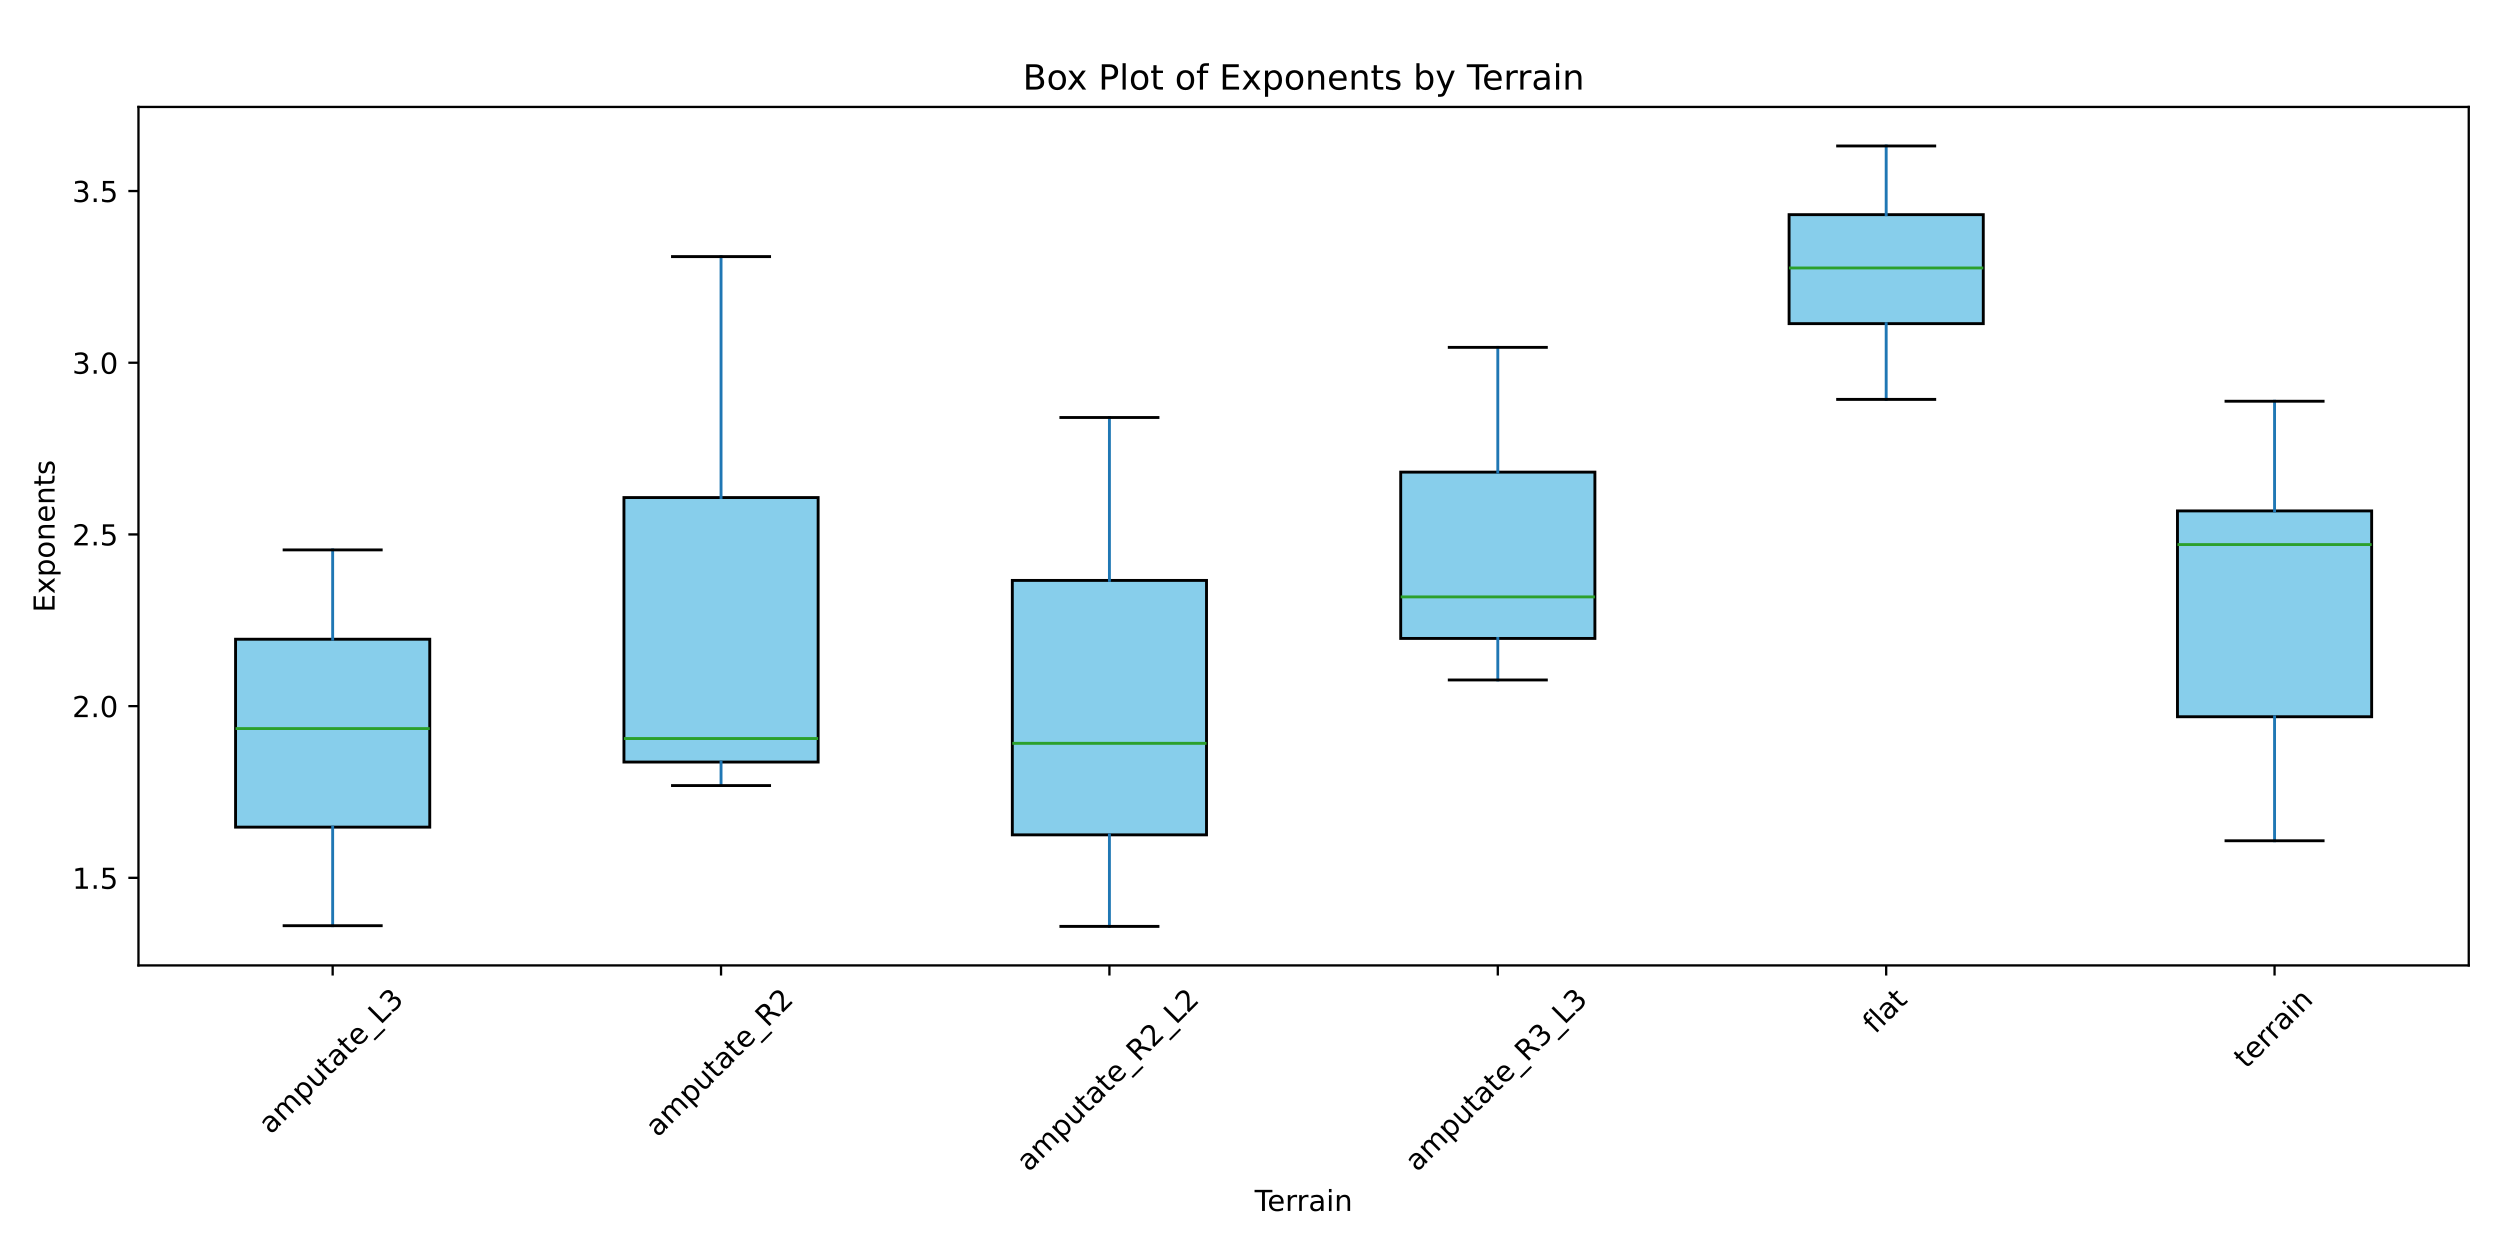
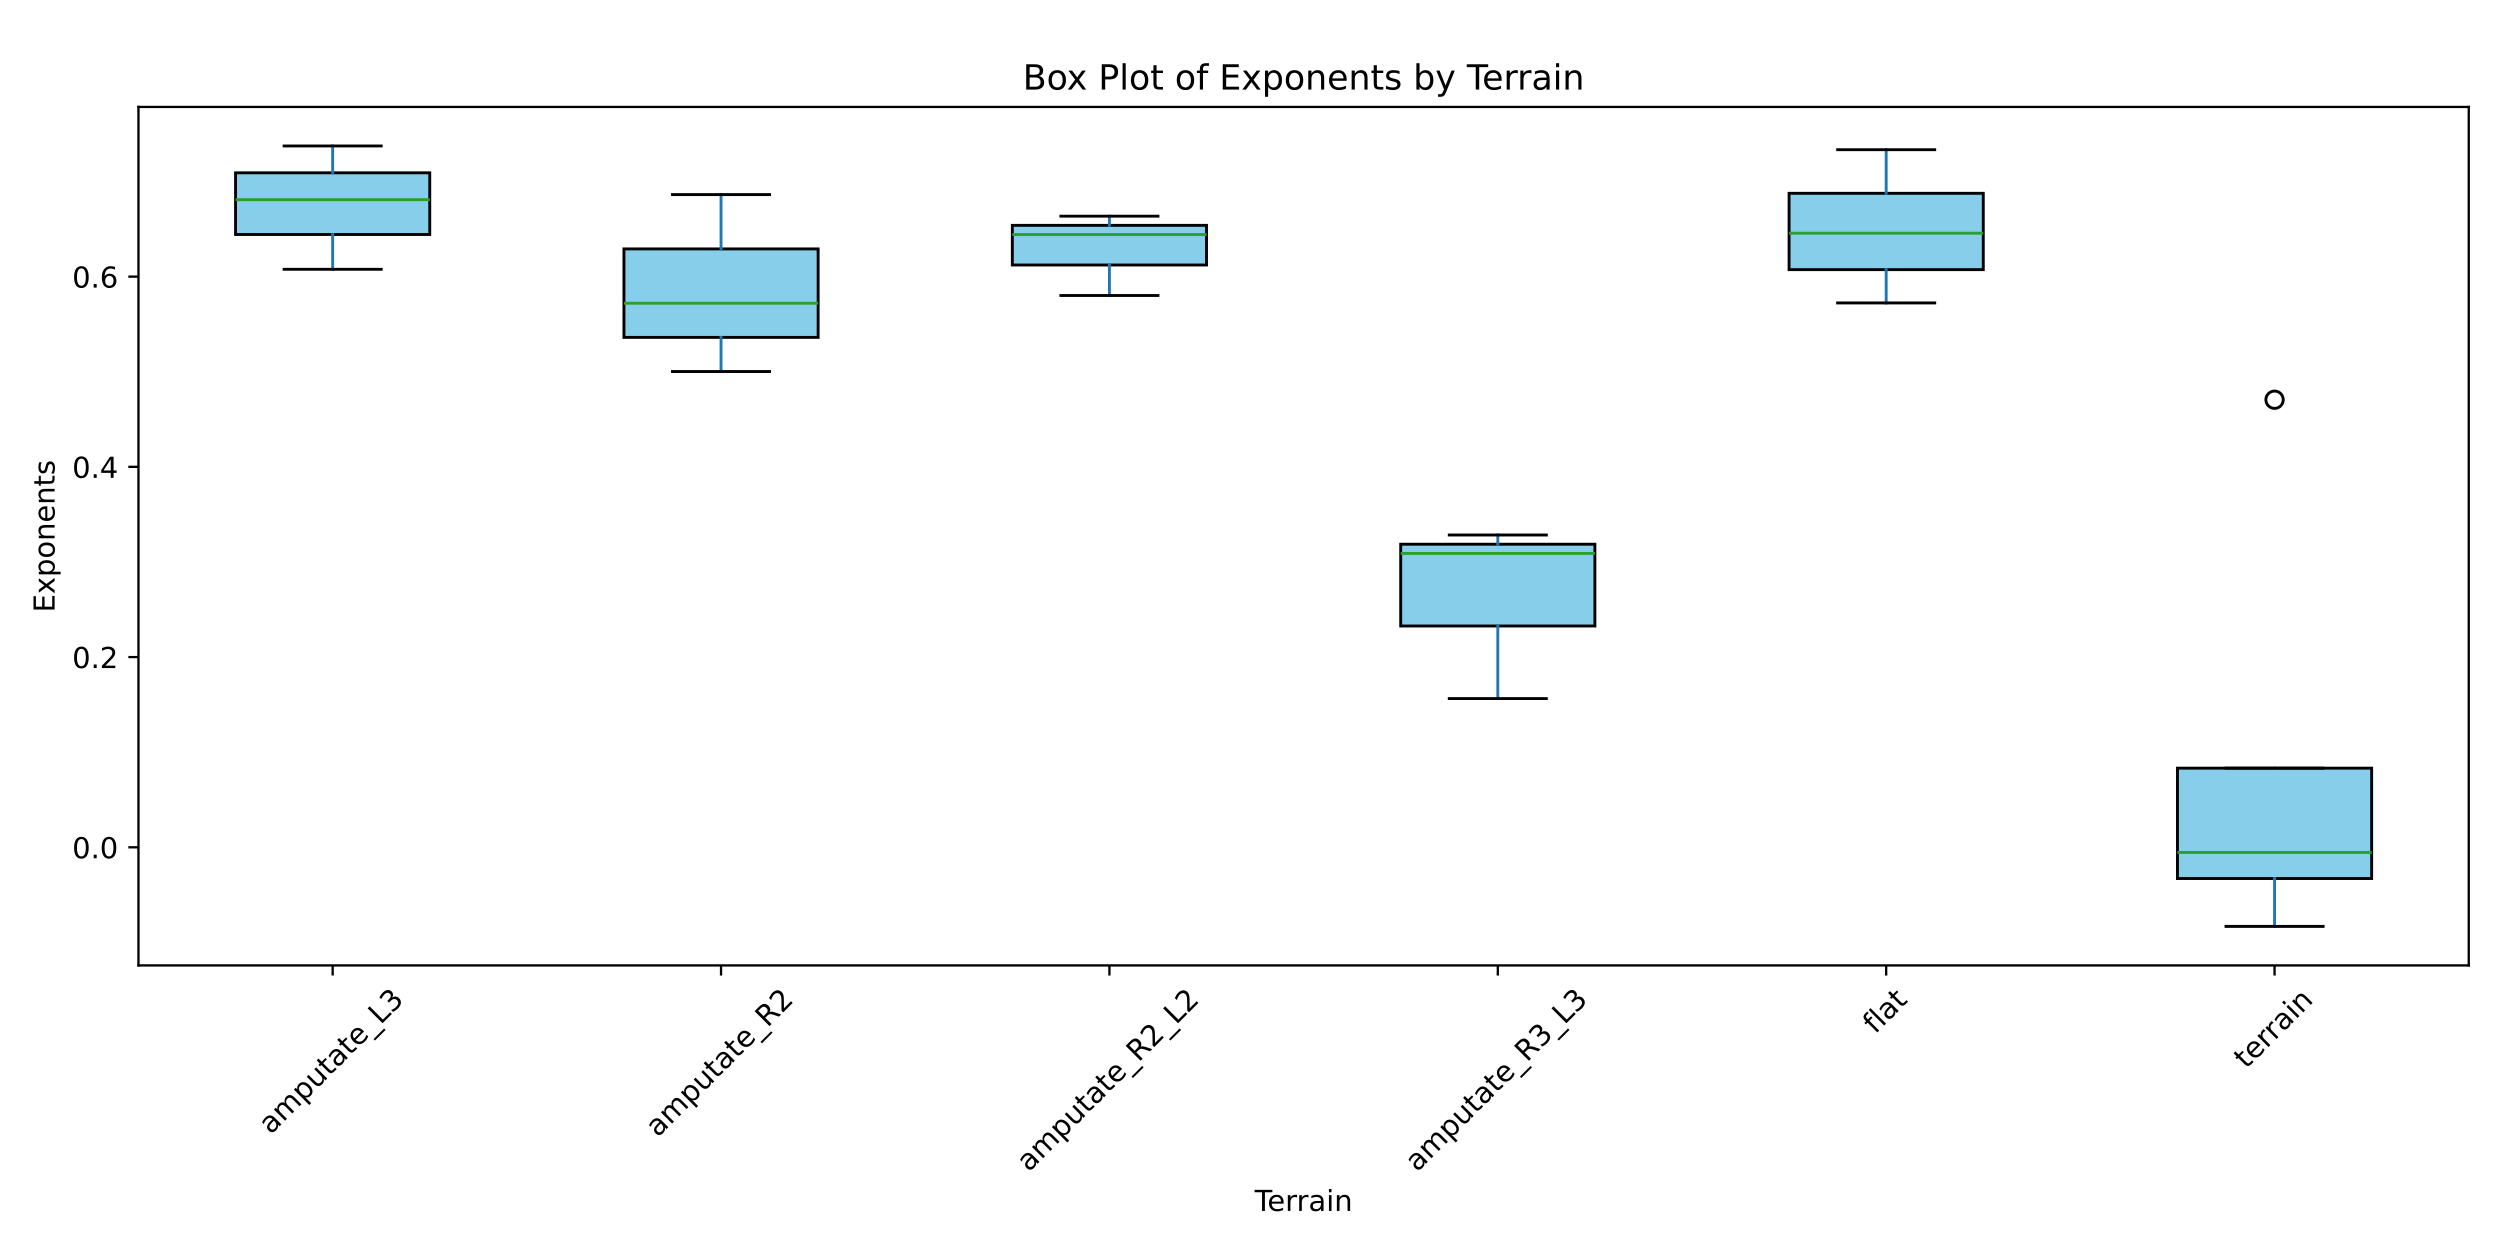
<svg xmlns="http://www.w3.org/2000/svg" xmlns:xlink="http://www.w3.org/1999/xlink" width="864pt" height="432pt" viewBox="0 0 864 432" version="1.1">
  <defs>
    <style type="text/css">*{stroke-linejoin: round; stroke-linecap: butt}</style>
  </defs>
  <g id="figure_1">
    <g id="patch_1">
      <path d="M 0 432  L 864 432  L 864 0  L 0 0  z " style="fill: #ffffff" />
    </g>
    <g id="axes_1">
      <g id="patch_2">
        <path d="M 47.855 333.648  L 853.2 333.648  L 853.2 36.96  L 47.855 36.96  z " style="fill: #ffffff" />
      </g>
      <g id="matplotlib.axis_1">
        <g id="xtick_1">
          <g id="line2d_1">
            <defs>
-               <path id="m41f2b28c00" d="M 0 0  L 0 3.5  " style="stroke: #000000; stroke-width: 0.8" />
+               <path id="mb6988d4bbf" d="M 0 0  L 0 3.5  " style="stroke: #000000; stroke-width: 0.8" />
            </defs>
            <g>
-               <use xlink:href="#m41f2b28c00" x="114.967" y="333.648" style="stroke: #000000; stroke-width: 0.8" />
+               <use xlink:href="#mb6988d4bbf" x="114.967" y="333.648" style="stroke: #000000; stroke-width: 0.8" />
            </g>
          </g>
          <g id="text_1">
            <g transform="translate(93.56053 392.2904) rotate(-45) scale(0.1 -0.1)">
              <defs>
                <path id="DejaVuSans-61" d="M 2194 1759  Q 1497 1759 1228 1600  Q 959 1441 959 1056  Q 959 750 1161 570  Q 1363 391 1709 391  Q 2188 391 2477 730  Q 2766 1069 2766 1631  L 2766 1759  L 2194 1759  z M 3341 1997  L 3341 0  L 2766 0  L 2766 531  Q 2569 213 2275 61  Q 1981 -91 1556 -91  Q 1019 -91 701 211  Q 384 513 384 1019  Q 384 1609 779 1909  Q 1175 2209 1959 2209  L 2766 2209  L 2766 2266  Q 2766 2663 2505 2880  Q 2244 3097 1772 3097  Q 1472 3097 1187 3025  Q 903 2953 641 2809  L 641 3341  Q 956 3463 1253 3523  Q 1550 3584 1831 3584  Q 2591 3584 2966 3190  Q 3341 2797 3341 1997  z " transform="scale(0.015625)" />
                <path id="DejaVuSans-6d" d="M 3328 2828  Q 3544 3216 3844 3400  Q 4144 3584 4550 3584  Q 5097 3584 5394 3201  Q 5691 2819 5691 2113  L 5691 0  L 5113 0  L 5113 2094  Q 5113 2597 4934 2840  Q 4756 3084 4391 3084  Q 3944 3084 3684 2787  Q 3425 2491 3425 1978  L 3425 0  L 2847 0  L 2847 2094  Q 2847 2600 2669 2842  Q 2491 3084 2119 3084  Q 1678 3084 1418 2786  Q 1159 2488 1159 1978  L 1159 0  L 581 0  L 581 3500  L 1159 3500  L 1159 2956  Q 1356 3278 1631 3431  Q 1906 3584 2284 3584  Q 2666 3584 2933 3390  Q 3200 3197 3328 2828  z " transform="scale(0.015625)" />
                <path id="DejaVuSans-70" d="M 1159 525  L 1159 -1331  L 581 -1331  L 581 3500  L 1159 3500  L 1159 2969  Q 1341 3281 1617 3432  Q 1894 3584 2278 3584  Q 2916 3584 3314 3078  Q 3713 2572 3713 1747  Q 3713 922 3314 415  Q 2916 -91 2278 -91  Q 1894 -91 1617 61  Q 1341 213 1159 525  z M 3116 1747  Q 3116 2381 2855 2742  Q 2594 3103 2138 3103  Q 1681 3103 1420 2742  Q 1159 2381 1159 1747  Q 1159 1113 1420 752  Q 1681 391 2138 391  Q 2594 391 2855 752  Q 3116 1113 3116 1747  z " transform="scale(0.015625)" />
                <path id="DejaVuSans-75" d="M 544 1381  L 544 3500  L 1119 3500  L 1119 1403  Q 1119 906 1312 657  Q 1506 409 1894 409  Q 2359 409 2629 706  Q 2900 1003 2900 1516  L 2900 3500  L 3475 3500  L 3475 0  L 2900 0  L 2900 538  Q 2691 219 2414 64  Q 2138 -91 1772 -91  Q 1169 -91 856 284  Q 544 659 544 1381  z M 1991 3584  L 1991 3584  z " transform="scale(0.015625)" />
                <path id="DejaVuSans-74" d="M 1172 4494  L 1172 3500  L 2356 3500  L 2356 3053  L 1172 3053  L 1172 1153  Q 1172 725 1289 603  Q 1406 481 1766 481  L 2356 481  L 2356 0  L 1766 0  Q 1100 0 847 248  Q 594 497 594 1153  L 594 3053  L 172 3053  L 172 3500  L 594 3500  L 594 4494  L 1172 4494  z " transform="scale(0.015625)" />
                <path id="DejaVuSans-65" d="M 3597 1894  L 3597 1613  L 953 1613  Q 991 1019 1311 708  Q 1631 397 2203 397  Q 2534 397 2845 478  Q 3156 559 3463 722  L 3463 178  Q 3153 47 2828 -22  Q 2503 -91 2169 -91  Q 1331 -91 842 396  Q 353 884 353 1716  Q 353 2575 817 3079  Q 1281 3584 2069 3584  Q 2775 3584 3186 3129  Q 3597 2675 3597 1894  z M 3022 2063  Q 3016 2534 2758 2815  Q 2500 3097 2075 3097  Q 1594 3097 1305 2825  Q 1016 2553 972 2059  L 3022 2063  z " transform="scale(0.015625)" />
                <path id="DejaVuSans-5f" d="M 3263 -1063  L 3263 -1509  L -63 -1509  L -63 -1063  L 3263 -1063  z " transform="scale(0.015625)" />
                <path id="DejaVuSans-4c" d="M 628 4666  L 1259 4666  L 1259 531  L 3531 531  L 3531 0  L 628 0  L 628 4666  z " transform="scale(0.015625)" />
                <path id="DejaVuSans-33" d="M 2597 2516  Q 3050 2419 3304 2112  Q 3559 1806 3559 1356  Q 3559 666 3084 287  Q 2609 -91 1734 -91  Q 1441 -91 1130 -33  Q 819 25 488 141  L 488 750  Q 750 597 1062 519  Q 1375 441 1716 441  Q 2309 441 2620 675  Q 2931 909 2931 1356  Q 2931 1769 2642 2001  Q 2353 2234 1838 2234  L 1294 2234  L 1294 2753  L 1863 2753  Q 2328 2753 2575 2939  Q 2822 3125 2822 3475  Q 2822 3834 2567 4026  Q 2313 4219 1838 4219  Q 1578 4219 1281 4162  Q 984 4106 628 3988  L 628 4550  Q 988 4650 1302 4700  Q 1616 4750 1894 4750  Q 2613 4750 3031 4423  Q 3450 4097 3450 3541  Q 3450 3153 3228 2886  Q 3006 2619 2597 2516  z " transform="scale(0.015625)" />
              </defs>
              <use xlink:href="#DejaVuSans-61" />
              <use xlink:href="#DejaVuSans-6d" x="61.279" />
              <use xlink:href="#DejaVuSans-70" x="158.691" />
              <use xlink:href="#DejaVuSans-75" x="222.168" />
              <use xlink:href="#DejaVuSans-74" x="285.547" />
              <use xlink:href="#DejaVuSans-61" x="324.756" />
              <use xlink:href="#DejaVuSans-74" x="386.035" />
              <use xlink:href="#DejaVuSans-65" x="425.244" />
              <use xlink:href="#DejaVuSans-5f" x="486.768" />
              <use xlink:href="#DejaVuSans-4c" x="536.768" />
              <use xlink:href="#DejaVuSans-33" x="592.48" />
            </g>
          </g>
        </g>
        <g id="xtick_2">
          <g id="line2d_2">
            <g>
-               <use xlink:href="#m41f2b28c00" x="249.191" y="333.648" style="stroke: #000000; stroke-width: 0.8" />
+               <use xlink:href="#mb6988d4bbf" x="249.191" y="333.648" style="stroke: #000000; stroke-width: 0.8" />
            </g>
          </g>
          <g id="text_2">
            <g transform="translate(227.298 393.2638) rotate(-45) scale(0.1 -0.1)">
              <defs>
                <path id="DejaVuSans-52" d="M 2841 2188  Q 3044 2119 3236 1894  Q 3428 1669 3622 1275  L 4263 0  L 3584 0  L 2988 1197  Q 2756 1666 2539 1819  Q 2322 1972 1947 1972  L 1259 1972  L 1259 0  L 628 0  L 628 4666  L 2053 4666  Q 2853 4666 3247 4331  Q 3641 3997 3641 3322  Q 3641 2881 3436 2590  Q 3231 2300 2841 2188  z M 1259 4147  L 1259 2491  L 2053 2491  Q 2509 2491 2742 2702  Q 2975 2913 2975 3322  Q 2975 3731 2742 3939  Q 2509 4147 2053 4147  L 1259 4147  z " transform="scale(0.015625)" />
                <path id="DejaVuSans-32" d="M 1228 531  L 3431 531  L 3431 0  L 469 0  L 469 531  Q 828 903 1448 1529  Q 2069 2156 2228 2338  Q 2531 2678 2651 2914  Q 2772 3150 2772 3378  Q 2772 3750 2511 3984  Q 2250 4219 1831 4219  Q 1534 4219 1204 4116  Q 875 4013 500 3803  L 500 4441  Q 881 4594 1212 4672  Q 1544 4750 1819 4750  Q 2544 4750 2975 4387  Q 3406 4025 3406 3419  Q 3406 3131 3298 2873  Q 3191 2616 2906 2266  Q 2828 2175 2409 1742  Q 1991 1309 1228 531  z " transform="scale(0.015625)" />
              </defs>
              <use xlink:href="#DejaVuSans-61" />
              <use xlink:href="#DejaVuSans-6d" x="61.279" />
              <use xlink:href="#DejaVuSans-70" x="158.691" />
              <use xlink:href="#DejaVuSans-75" x="222.168" />
              <use xlink:href="#DejaVuSans-74" x="285.547" />
              <use xlink:href="#DejaVuSans-61" x="324.756" />
              <use xlink:href="#DejaVuSans-74" x="386.035" />
              <use xlink:href="#DejaVuSans-65" x="425.244" />
              <use xlink:href="#DejaVuSans-5f" x="486.768" />
              <use xlink:href="#DejaVuSans-52" x="536.768" />
              <use xlink:href="#DejaVuSans-32" x="606.25" />
            </g>
          </g>
        </g>
        <g id="xtick_3">
          <g id="line2d_3">
            <g>
-               <use xlink:href="#m41f2b28c00" x="383.415" y="333.648" style="stroke: #000000; stroke-width: 0.8" />
+               <use xlink:href="#mb6988d4bbf" x="383.415" y="333.648" style="stroke: #000000; stroke-width: 0.8" />
            </g>
          </g>
          <g id="text_3">
            <g transform="translate(355.535 405.2382) rotate(-45) scale(0.1 -0.1)">
              <use xlink:href="#DejaVuSans-61" />
              <use xlink:href="#DejaVuSans-6d" x="61.279" />
              <use xlink:href="#DejaVuSans-70" x="158.691" />
              <use xlink:href="#DejaVuSans-75" x="222.168" />
              <use xlink:href="#DejaVuSans-74" x="285.547" />
              <use xlink:href="#DejaVuSans-61" x="324.756" />
              <use xlink:href="#DejaVuSans-74" x="386.035" />
              <use xlink:href="#DejaVuSans-65" x="425.244" />
              <use xlink:href="#DejaVuSans-5f" x="486.768" />
              <use xlink:href="#DejaVuSans-52" x="536.768" />
              <use xlink:href="#DejaVuSans-32" x="606.25" />
              <use xlink:href="#DejaVuSans-5f" x="669.873" />
              <use xlink:href="#DejaVuSans-4c" x="719.873" />
              <use xlink:href="#DejaVuSans-32" x="775.586" />
            </g>
          </g>
        </g>
        <g id="xtick_4">
          <g id="line2d_4">
            <g>
-               <use xlink:href="#m41f2b28c00" x="517.64" y="333.648" style="stroke: #000000; stroke-width: 0.8" />
+               <use xlink:href="#mb6988d4bbf" x="517.64" y="333.648" style="stroke: #000000; stroke-width: 0.8" />
            </g>
          </g>
          <g id="text_4">
            <g transform="translate(489.7591 405.2382) rotate(-45) scale(0.1 -0.1)">
              <use xlink:href="#DejaVuSans-61" />
              <use xlink:href="#DejaVuSans-6d" x="61.279" />
              <use xlink:href="#DejaVuSans-70" x="158.691" />
              <use xlink:href="#DejaVuSans-75" x="222.168" />
              <use xlink:href="#DejaVuSans-74" x="285.547" />
              <use xlink:href="#DejaVuSans-61" x="324.756" />
              <use xlink:href="#DejaVuSans-74" x="386.035" />
              <use xlink:href="#DejaVuSans-65" x="425.244" />
              <use xlink:href="#DejaVuSans-5f" x="486.768" />
              <use xlink:href="#DejaVuSans-52" x="536.768" />
              <use xlink:href="#DejaVuSans-33" x="606.25" />
              <use xlink:href="#DejaVuSans-5f" x="669.873" />
              <use xlink:href="#DejaVuSans-4c" x="719.873" />
              <use xlink:href="#DejaVuSans-33" x="775.586" />
            </g>
          </g>
        </g>
        <g id="xtick_5">
          <g id="line2d_5">
            <g>
-               <use xlink:href="#m41f2b28c00" x="651.864" y="333.648" style="stroke: #000000; stroke-width: 0.8" />
+               <use xlink:href="#mb6988d4bbf" x="651.864" y="333.648" style="stroke: #000000; stroke-width: 0.8" />
            </g>
          </g>
          <g id="text_5">
            <g transform="translate(648.0354 357.5803) rotate(-45) scale(0.1 -0.1)">
              <defs>
                <path id="DejaVuSans-66" d="M 2375 4863  L 2375 4384  L 1825 4384  Q 1516 4384 1395 4259  Q 1275 4134 1275 3809  L 1275 3500  L 2222 3500  L 2222 3053  L 1275 3053  L 1275 0  L 697 0  L 697 3053  L 147 3053  L 147 3500  L 697 3500  L 697 3744  Q 697 4328 969 4595  Q 1241 4863 1831 4863  L 2375 4863  z " transform="scale(0.015625)" />
                <path id="DejaVuSans-6c" d="M 603 4863  L 1178 4863  L 1178 0  L 603 0  L 603 4863  z " transform="scale(0.015625)" />
              </defs>
              <use xlink:href="#DejaVuSans-66" />
              <use xlink:href="#DejaVuSans-6c" x="35.205" />
              <use xlink:href="#DejaVuSans-61" x="62.988" />
              <use xlink:href="#DejaVuSans-74" x="124.268" />
            </g>
          </g>
        </g>
        <g id="xtick_6">
          <g id="line2d_6">
            <g>
-               <use xlink:href="#m41f2b28c00" x="786.088" y="333.648" style="stroke: #000000; stroke-width: 0.8" />
+               <use xlink:href="#mb6988d4bbf" x="786.088" y="333.648" style="stroke: #000000; stroke-width: 0.8" />
            </g>
          </g>
          <g id="text_6">
            <g transform="translate(776.2431 369.6133) rotate(-45) scale(0.1 -0.1)">
              <defs>
                <path id="DejaVuSans-72" d="M 2631 2963  Q 2534 3019 2420 3045  Q 2306 3072 2169 3072  Q 1681 3072 1420 2755  Q 1159 2438 1159 1844  L 1159 0  L 581 0  L 581 3500  L 1159 3500  L 1159 2956  Q 1341 3275 1631 3429  Q 1922 3584 2338 3584  Q 2397 3584 2469 3576  Q 2541 3569 2628 3553  L 2631 2963  z " transform="scale(0.015625)" />
                <path id="DejaVuSans-69" d="M 603 3500  L 1178 3500  L 1178 0  L 603 0  L 603 3500  z M 603 4863  L 1178 4863  L 1178 4134  L 603 4134  L 603 4863  z " transform="scale(0.015625)" />
                <path id="DejaVuSans-6e" d="M 3513 2113  L 3513 0  L 2938 0  L 2938 2094  Q 2938 2591 2744 2837  Q 2550 3084 2163 3084  Q 1697 3084 1428 2787  Q 1159 2491 1159 1978  L 1159 0  L 581 0  L 581 3500  L 1159 3500  L 1159 2956  Q 1366 3272 1645 3428  Q 1925 3584 2291 3584  Q 2894 3584 3203 3211  Q 3513 2838 3513 2113  z " transform="scale(0.015625)" />
              </defs>
              <use xlink:href="#DejaVuSans-74" />
              <use xlink:href="#DejaVuSans-65" x="39.209" />
              <use xlink:href="#DejaVuSans-72" x="100.732" />
              <use xlink:href="#DejaVuSans-72" x="140.096" />
              <use xlink:href="#DejaVuSans-61" x="181.209" />
              <use xlink:href="#DejaVuSans-69" x="242.488" />
              <use xlink:href="#DejaVuSans-6e" x="270.271" />
            </g>
          </g>
        </g>
        <g id="text_7">
          <g transform="translate(433.6017 418.5039) scale(0.1 -0.1)">
            <defs>
              <path id="DejaVuSans-54" d="M -19 4666  L 3928 4666  L 3928 4134  L 2272 4134  L 2272 0  L 1638 0  L 1638 4134  L -19 4134  L -19 4666  z " transform="scale(0.015625)" />
            </defs>
            <use xlink:href="#DejaVuSans-54" />
            <use xlink:href="#DejaVuSans-65" x="44.084" />
            <use xlink:href="#DejaVuSans-72" x="105.607" />
            <use xlink:href="#DejaVuSans-72" x="144.971" />
            <use xlink:href="#DejaVuSans-61" x="186.084" />
            <use xlink:href="#DejaVuSans-69" x="247.363" />
            <use xlink:href="#DejaVuSans-6e" x="275.146" />
          </g>
        </g>
      </g>
      <g id="matplotlib.axis_2">
        <g id="ytick_1">
          <g id="line2d_7">
            <defs>
-               <path id="m8f01135d36" d="M 0 0  L -3.5 0  " style="stroke: #000000; stroke-width: 0.8" />
+               <path id="m088e5daefa" d="M 0 0  L -3.5 0  " style="stroke: #000000; stroke-width: 0.8" />
            </defs>
            <g>
-               <use xlink:href="#m8f01135d36" x="47.855" y="303.376" style="stroke: #000000; stroke-width: 0.8" />
+               <use xlink:href="#m088e5daefa" x="47.855" y="292.822" style="stroke: #000000; stroke-width: 0.8" />
            </g>
          </g>
          <g id="text_8">
-             <g transform="translate(24.95188 307.1751) scale(0.1 -0.1)">
-               <defs>
-                 <path id="DejaVuSans-31" d="M 794 531  L 1825 531  L 1825 4091  L 703 3866  L 703 4441  L 1819 4666  L 2450 4666  L 2450 531  L 3481 531  L 3481 0  L 794 0  L 794 531  z " transform="scale(0.015625)" />
+             <g transform="translate(24.95188 296.621) scale(0.1 -0.1)">
+               <defs>
+                 <path id="DejaVuSans-30" d="M 2034 4250  Q 1547 4250 1301 3770  Q 1056 3291 1056 2328  Q 1056 1369 1301 889  Q 1547 409 2034 409  Q 2525 409 2770 889  Q 3016 1369 3016 2328  Q 3016 3291 2770 3770  Q 2525 4250 2034 4250  z M 2034 4750  Q 2819 4750 3233 4129  Q 3647 3509 3647 2328  Q 3647 1150 3233 529  Q 2819 -91 2034 -91  Q 1250 -91 836 529  Q 422 1150 422 2328  Q 422 3509 836 4129  Q 1250 4750 2034 4750  z " transform="scale(0.015625)" />
                <path id="DejaVuSans-2e" d="M 684 794  L 1344 794  L 1344 0  L 684 0  L 684 794  z " transform="scale(0.015625)" />
-                 <path id="DejaVuSans-35" d="M 691 4666  L 3169 4666  L 3169 4134  L 1269 4134  L 1269 2991  Q 1406 3038 1543 3061  Q 1681 3084 1819 3084  Q 2600 3084 3056 2656  Q 3513 2228 3513 1497  Q 3513 744 3044 326  Q 2575 -91 1722 -91  Q 1428 -91 1123 -41  Q 819 9 494 109  L 494 744  Q 775 591 1075 516  Q 1375 441 1709 441  Q 2250 441 2565 725  Q 2881 1009 2881 1497  Q 2881 1984 2565 2268  Q 2250 2553 1709 2553  Q 1456 2553 1204 2497  Q 953 2441 691 2322  L 691 4666  z " transform="scale(0.015625)" />
-               </defs>
-               <use xlink:href="#DejaVuSans-31" />
+               </defs>
+               <use xlink:href="#DejaVuSans-30" />
              <use xlink:href="#DejaVuSans-2e" x="63.623" />
-               <use xlink:href="#DejaVuSans-35" x="95.41" />
+               <use xlink:href="#DejaVuSans-30" x="95.41" />
            </g>
          </g>
        </g>
        <g id="ytick_2">
          <g id="line2d_8">
            <g>
-               <use xlink:href="#m8f01135d36" x="47.855" y="244.038" style="stroke: #000000; stroke-width: 0.8" />
+               <use xlink:href="#m088e5daefa" x="47.855" y="227.083" style="stroke: #000000; stroke-width: 0.8" />
            </g>
          </g>
          <g id="text_9">
-             <g transform="translate(24.95188 247.8372) scale(0.1 -0.1)">
-               <defs>
-                 <path id="DejaVuSans-30" d="M 2034 4250  Q 1547 4250 1301 3770  Q 1056 3291 1056 2328  Q 1056 1369 1301 889  Q 1547 409 2034 409  Q 2525 409 2770 889  Q 3016 1369 3016 2328  Q 3016 3291 2770 3770  Q 2525 4250 2034 4250  z M 2034 4750  Q 2819 4750 3233 4129  Q 3647 3509 3647 2328  Q 3647 1150 3233 529  Q 2819 -91 2034 -91  Q 1250 -91 836 529  Q 422 1150 422 2328  Q 422 3509 836 4129  Q 1250 4750 2034 4750  z " transform="scale(0.015625)" />
-               </defs>
-               <use xlink:href="#DejaVuSans-32" />
+             <g transform="translate(24.95188 230.8818) scale(0.1 -0.1)">
+               <use xlink:href="#DejaVuSans-30" />
              <use xlink:href="#DejaVuSans-2e" x="63.623" />
-               <use xlink:href="#DejaVuSans-30" x="95.41" />
+               <use xlink:href="#DejaVuSans-32" x="95.41" />
            </g>
          </g>
        </g>
        <g id="ytick_3">
          <g id="line2d_9">
            <g>
-               <use xlink:href="#m8f01135d36" x="47.855" y="184.7" style="stroke: #000000; stroke-width: 0.8" />
+               <use xlink:href="#m088e5daefa" x="47.855" y="161.343" style="stroke: #000000; stroke-width: 0.8" />
            </g>
          </g>
          <g id="text_10">
-             <g transform="translate(24.95188 188.4993) scale(0.1 -0.1)">
-               <use xlink:href="#DejaVuSans-32" />
+             <g transform="translate(24.95188 165.1426) scale(0.1 -0.1)">
+               <defs>
+                 <path id="DejaVuSans-34" d="M 2419 4116  L 825 1625  L 2419 1625  L 2419 4116  z M 2253 4666  L 3047 4666  L 3047 1625  L 3713 1625  L 3713 1100  L 3047 1100  L 3047 0  L 2419 0  L 2419 1100  L 313 1100  L 313 1709  L 2253 4666  z " transform="scale(0.015625)" />
+               </defs>
+               <use xlink:href="#DejaVuSans-30" />
              <use xlink:href="#DejaVuSans-2e" x="63.623" />
-               <use xlink:href="#DejaVuSans-35" x="95.41" />
+               <use xlink:href="#DejaVuSans-34" x="95.41" />
            </g>
          </g>
        </g>
        <g id="ytick_4">
          <g id="line2d_10">
            <g>
-               <use xlink:href="#m8f01135d36" x="47.855" y="125.362" style="stroke: #000000; stroke-width: 0.8" />
+               <use xlink:href="#m088e5daefa" x="47.855" y="95.604" style="stroke: #000000; stroke-width: 0.8" />
            </g>
          </g>
          <g id="text_11">
-             <g transform="translate(24.95188 129.1615) scale(0.1 -0.1)">
-               <use xlink:href="#DejaVuSans-33" />
+             <g transform="translate(24.95188 99.40341) scale(0.1 -0.1)">
+               <defs>
+                 <path id="DejaVuSans-36" d="M 2113 2584  Q 1688 2584 1439 2293  Q 1191 2003 1191 1497  Q 1191 994 1439 701  Q 1688 409 2113 409  Q 2538 409 2786 701  Q 3034 994 3034 1497  Q 3034 2003 2786 2293  Q 2538 2584 2113 2584  z M 3366 4563  L 3366 3988  Q 3128 4100 2886 4159  Q 2644 4219 2406 4219  Q 1781 4219 1451 3797  Q 1122 3375 1075 2522  Q 1259 2794 1537 2939  Q 1816 3084 2150 3084  Q 2853 3084 3261 2657  Q 3669 2231 3669 1497  Q 3669 778 3244 343  Q 2819 -91 2113 -91  Q 1303 -91 875 529  Q 447 1150 447 2328  Q 447 3434 972 4092  Q 1497 4750 2381 4750  Q 2619 4750 2861 4703  Q 3103 4656 3366 4563  z " transform="scale(0.015625)" />
+               </defs>
+               <use xlink:href="#DejaVuSans-30" />
              <use xlink:href="#DejaVuSans-2e" x="63.623" />
-               <use xlink:href="#DejaVuSans-30" x="95.41" />
-             </g>
-           </g>
-         </g>
-         <g id="ytick_5">
-           <g id="line2d_11">
-             <g>
-               <use xlink:href="#m8f01135d36" x="47.855" y="66.024" style="stroke: #000000; stroke-width: 0.8" />
-             </g>
-           </g>
-           <g id="text_12">
-             <g transform="translate(24.95188 69.82362) scale(0.1 -0.1)">
-               <use xlink:href="#DejaVuSans-33" />
-               <use xlink:href="#DejaVuSans-2e" x="63.623" />
-               <use xlink:href="#DejaVuSans-35" x="95.41" />
-             </g>
-           </g>
-         </g>
-         <g id="text_13">
+               <use xlink:href="#DejaVuSans-36" x="95.41" />
+             </g>
+           </g>
+         </g>
+         <g id="text_12">
          <g transform="translate(18.87219 211.6355) rotate(-90) scale(0.1 -0.1)">
            <defs>
              <path id="DejaVuSans-45" d="M 628 4666  L 3578 4666  L 3578 4134  L 1259 4134  L 1259 2753  L 3481 2753  L 3481 2222  L 1259 2222  L 1259 531  L 3634 531  L 3634 0  L 628 0  L 628 4666  z " transform="scale(0.015625)" />
              <path id="DejaVuSans-78" d="M 3513 3500  L 2247 1797  L 3578 0  L 2900 0  L 1881 1375  L 863 0  L 184 0  L 1544 1831  L 300 3500  L 978 3500  L 1906 2253  L 2834 3500  L 3513 3500  z " transform="scale(0.015625)" />
              <path id="DejaVuSans-6f" d="M 1959 3097  Q 1497 3097 1228 2736  Q 959 2375 959 1747  Q 959 1119 1226 758  Q 1494 397 1959 397  Q 2419 397 2687 759  Q 2956 1122 2956 1747  Q 2956 2369 2687 2733  Q 2419 3097 1959 3097  z M 1959 3584  Q 2709 3584 3137 3096  Q 3566 2609 3566 1747  Q 3566 888 3137 398  Q 2709 -91 1959 -91  Q 1206 -91 779 398  Q 353 888 353 1747  Q 353 2609 779 3096  Q 1206 3584 1959 3584  z " transform="scale(0.015625)" />
              <path id="DejaVuSans-73" d="M 2834 3397  L 2834 2853  Q 2591 2978 2328 3040  Q 2066 3103 1784 3103  Q 1356 3103 1142 2972  Q 928 2841 928 2578  Q 928 2378 1081 2264  Q 1234 2150 1697 2047  L 1894 2003  Q 2506 1872 2764 1633  Q 3022 1394 3022 966  Q 3022 478 2636 193  Q 2250 -91 1575 -91  Q 1294 -91 989 -36  Q 684 19 347 128  L 347 722  Q 666 556 975 473  Q 1284 391 1588 391  Q 1994 391 2212 530  Q 2431 669 2431 922  Q 2431 1156 2273 1281  Q 2116 1406 1581 1522  L 1381 1569  Q 847 1681 609 1914  Q 372 2147 372 2553  Q 372 3047 722 3315  Q 1072 3584 1716 3584  Q 2034 3584 2315 3537  Q 2597 3491 2834 3397  z " transform="scale(0.015625)" />
            </defs>
            <use xlink:href="#DejaVuSans-45" />
            <use xlink:href="#DejaVuSans-78" x="63.184" />
            <use xlink:href="#DejaVuSans-70" x="122.363" />
            <use xlink:href="#DejaVuSans-6f" x="185.84" />
            <use xlink:href="#DejaVuSans-6e" x="247.021" />
            <use xlink:href="#DejaVuSans-65" x="310.4" />
            <use xlink:href="#DejaVuSans-6e" x="371.924" />
            <use xlink:href="#DejaVuSans-74" x="435.303" />
            <use xlink:href="#DejaVuSans-73" x="474.512" />
          </g>
        </g>
      </g>
      <g id="patch_3">
-         <path d="M 81.411 285.86  L 148.523 285.86  L 148.523 220.917  L 81.411 220.917  L 81.411 285.86  z " clip-path="url(#p230b972eb6)" style="fill: #87ceeb; stroke: #000000; stroke-linejoin: miter" />
+         <path d="M 81.411 81.036  L 148.523 81.036  L 148.523 59.726  L 81.411 59.726  L 81.411 81.036  z " clip-path="url(#p58fa25a5e0)" style="fill: #87ceeb; stroke: #000000; stroke-linejoin: miter" />
+       </g>
+       <g id="line2d_11">
+         <path d="M 114.967 81.036  L 114.967 93.066  " clip-path="url(#p58fa25a5e0)" style="fill: none; stroke: #1f77b4; stroke-linecap: square" />
      </g>
      <g id="line2d_12">
-         <path d="M 114.967 285.86  L 114.967 319.925  " clip-path="url(#p230b972eb6)" style="fill: none; stroke: #1f77b4; stroke-linecap: square" />
+         <path d="M 114.967 59.726  L 114.967 50.446  " clip-path="url(#p58fa25a5e0)" style="fill: none; stroke: #1f77b4; stroke-linecap: square" />
      </g>
      <g id="line2d_13">
-         <path d="M 114.967 220.917  L 114.967 190.039  " clip-path="url(#p230b972eb6)" style="fill: none; stroke: #1f77b4; stroke-linecap: square" />
+         <path d="M 98.189 93.066  L 131.745 93.066  " clip-path="url(#p58fa25a5e0)" style="fill: none; stroke: #000000; stroke-linecap: square" />
      </g>
      <g id="line2d_14">
-         <path d="M 98.189 319.925  L 131.745 319.925  " clip-path="url(#p230b972eb6)" style="fill: none; stroke: #000000; stroke-linecap: square" />
-       </g>
-       <g id="line2d_15">
-         <path d="M 98.189 190.039  L 131.745 190.039  " clip-path="url(#p230b972eb6)" style="fill: none; stroke: #000000; stroke-linecap: square" />
-       </g>
-       <g id="line2d_16" />
+         <path d="M 98.189 50.446  L 131.745 50.446  " clip-path="url(#p58fa25a5e0)" style="fill: none; stroke: #000000; stroke-linecap: square" />
+       </g>
+       <g id="line2d_15" />
      <g id="patch_4">
-         <path d="M 215.635 263.364  L 282.747 263.364  L 282.747 171.958  L 215.635 171.958  L 215.635 263.364  z " clip-path="url(#p230b972eb6)" style="fill: #87ceeb; stroke: #000000; stroke-linejoin: miter" />
+         <path d="M 215.635 116.601  L 282.747 116.601  L 282.747 86.024  L 215.635 86.024  L 215.635 116.601  z " clip-path="url(#p58fa25a5e0)" style="fill: #87ceeb; stroke: #000000; stroke-linejoin: miter" />
+       </g>
+       <g id="line2d_16">
+         <path d="M 249.191 116.601  L 249.191 128.405  " clip-path="url(#p58fa25a5e0)" style="fill: none; stroke: #1f77b4; stroke-linecap: square" />
      </g>
      <g id="line2d_17">
-         <path d="M 249.191 263.364  L 249.191 271.49  " clip-path="url(#p230b972eb6)" style="fill: none; stroke: #1f77b4; stroke-linecap: square" />
+         <path d="M 249.191 86.024  L 249.191 67.251  " clip-path="url(#p58fa25a5e0)" style="fill: none; stroke: #1f77b4; stroke-linecap: square" />
      </g>
      <g id="line2d_18">
-         <path d="M 249.191 171.958  L 249.191 88.678  " clip-path="url(#p230b972eb6)" style="fill: none; stroke: #1f77b4; stroke-linecap: square" />
+         <path d="M 232.413 128.405  L 265.969 128.405  " clip-path="url(#p58fa25a5e0)" style="fill: none; stroke: #000000; stroke-linecap: square" />
      </g>
      <g id="line2d_19">
-         <path d="M 232.413 271.49  L 265.969 271.49  " clip-path="url(#p230b972eb6)" style="fill: none; stroke: #000000; stroke-linecap: square" />
-       </g>
-       <g id="line2d_20">
-         <path d="M 232.413 88.678  L 265.969 88.678  " clip-path="url(#p230b972eb6)" style="fill: none; stroke: #000000; stroke-linecap: square" />
-       </g>
-       <g id="line2d_21" />
+         <path d="M 232.413 67.251  L 265.969 67.251  " clip-path="url(#p58fa25a5e0)" style="fill: none; stroke: #000000; stroke-linecap: square" />
+       </g>
+       <g id="line2d_20" />
      <g id="patch_5">
-         <path d="M 349.859 288.528  L 416.971 288.528  L 416.971 200.593  L 349.859 200.593  L 349.859 288.528  z " clip-path="url(#p230b972eb6)" style="fill: #87ceeb; stroke: #000000; stroke-linejoin: miter" />
+         <path d="M 349.859 91.586  L 416.971 91.586  L 416.971 77.882  L 349.859 77.882  L 349.859 91.586  z " clip-path="url(#p58fa25a5e0)" style="fill: #87ceeb; stroke: #000000; stroke-linejoin: miter" />
+       </g>
+       <g id="line2d_21">
+         <path d="M 383.415 91.586  L 383.415 102.118  " clip-path="url(#p58fa25a5e0)" style="fill: none; stroke: #1f77b4; stroke-linecap: square" />
      </g>
      <g id="line2d_22">
-         <path d="M 383.415 288.528  L 383.415 320.163  " clip-path="url(#p230b972eb6)" style="fill: none; stroke: #1f77b4; stroke-linecap: square" />
+         <path d="M 383.415 77.882  L 383.415 74.71  " clip-path="url(#p58fa25a5e0)" style="fill: none; stroke: #1f77b4; stroke-linecap: square" />
      </g>
      <g id="line2d_23">
-         <path d="M 383.415 200.593  L 383.415 144.294  " clip-path="url(#p230b972eb6)" style="fill: none; stroke: #1f77b4; stroke-linecap: square" />
+         <path d="M 366.637 102.118  L 400.193 102.118  " clip-path="url(#p58fa25a5e0)" style="fill: none; stroke: #000000; stroke-linecap: square" />
      </g>
      <g id="line2d_24">
-         <path d="M 366.637 320.163  L 400.193 320.163  " clip-path="url(#p230b972eb6)" style="fill: none; stroke: #000000; stroke-linecap: square" />
-       </g>
-       <g id="line2d_25">
-         <path d="M 366.637 144.294  L 400.193 144.294  " clip-path="url(#p230b972eb6)" style="fill: none; stroke: #000000; stroke-linecap: square" />
-       </g>
-       <g id="line2d_26" />
+         <path d="M 366.637 74.71  L 400.193 74.71  " clip-path="url(#p58fa25a5e0)" style="fill: none; stroke: #000000; stroke-linecap: square" />
+       </g>
+       <g id="line2d_25" />
      <g id="patch_6">
-         <path d="M 484.084 220.642  L 551.196 220.642  L 551.196 163.167  L 484.084 163.167  L 484.084 220.642  z " clip-path="url(#p230b972eb6)" style="fill: #87ceeb; stroke: #000000; stroke-linejoin: miter" />
+         <path d="M 484.084 216.346  L 551.196 216.346  L 551.196 188.083  L 484.084 188.083  L 484.084 216.346  z " clip-path="url(#p58fa25a5e0)" style="fill: #87ceeb; stroke: #000000; stroke-linejoin: miter" />
+       </g>
+       <g id="line2d_26">
+         <path d="M 517.64 216.346  L 517.64 241.42  " clip-path="url(#p58fa25a5e0)" style="fill: none; stroke: #1f77b4; stroke-linecap: square" />
      </g>
      <g id="line2d_27">
-         <path d="M 517.64 220.642  L 517.64 234.999  " clip-path="url(#p230b972eb6)" style="fill: none; stroke: #1f77b4; stroke-linecap: square" />
+         <path d="M 517.64 188.083  L 517.64 184.895  " clip-path="url(#p58fa25a5e0)" style="fill: none; stroke: #1f77b4; stroke-linecap: square" />
      </g>
      <g id="line2d_28">
-         <path d="M 517.64 163.167  L 517.64 120.05  " clip-path="url(#p230b972eb6)" style="fill: none; stroke: #1f77b4; stroke-linecap: square" />
+         <path d="M 500.862 241.42  L 534.418 241.42  " clip-path="url(#p58fa25a5e0)" style="fill: none; stroke: #000000; stroke-linecap: square" />
      </g>
      <g id="line2d_29">
-         <path d="M 500.862 234.999  L 534.418 234.999  " clip-path="url(#p230b972eb6)" style="fill: none; stroke: #000000; stroke-linecap: square" />
-       </g>
-       <g id="line2d_30">
-         <path d="M 500.862 120.05  L 534.418 120.05  " clip-path="url(#p230b972eb6)" style="fill: none; stroke: #000000; stroke-linecap: square" />
-       </g>
-       <g id="line2d_31" />
+         <path d="M 500.862 184.895  L 534.418 184.895  " clip-path="url(#p58fa25a5e0)" style="fill: none; stroke: #000000; stroke-linecap: square" />
+       </g>
+       <g id="line2d_30" />
      <g id="patch_7">
-         <path d="M 618.308 111.85  L 685.42 111.85  L 685.42 74.185  L 618.308 74.185  L 618.308 111.85  z " clip-path="url(#p230b972eb6)" style="fill: #87ceeb; stroke: #000000; stroke-linejoin: miter" />
+         <path d="M 618.308 93.189  L 685.42 93.189  L 685.42 66.806  L 618.308 66.806  L 618.308 93.189  z " clip-path="url(#p58fa25a5e0)" style="fill: #87ceeb; stroke: #000000; stroke-linejoin: miter" />
+       </g>
+       <g id="line2d_31">
+         <path d="M 651.864 93.189  L 651.864 104.695  " clip-path="url(#p58fa25a5e0)" style="fill: none; stroke: #1f77b4; stroke-linecap: square" />
      </g>
      <g id="line2d_32">
-         <path d="M 651.864 111.85  L 651.864 138.033  " clip-path="url(#p230b972eb6)" style="fill: none; stroke: #1f77b4; stroke-linecap: square" />
+         <path d="M 651.864 66.806  L 651.864 51.74  " clip-path="url(#p58fa25a5e0)" style="fill: none; stroke: #1f77b4; stroke-linecap: square" />
      </g>
      <g id="line2d_33">
-         <path d="M 651.864 74.185  L 651.864 50.446  " clip-path="url(#p230b972eb6)" style="fill: none; stroke: #1f77b4; stroke-linecap: square" />
+         <path d="M 635.086 104.695  L 668.642 104.695  " clip-path="url(#p58fa25a5e0)" style="fill: none; stroke: #000000; stroke-linecap: square" />
      </g>
      <g id="line2d_34">
-         <path d="M 635.086 138.033  L 668.642 138.033  " clip-path="url(#p230b972eb6)" style="fill: none; stroke: #000000; stroke-linecap: square" />
-       </g>
-       <g id="line2d_35">
-         <path d="M 635.086 50.446  L 668.642 50.446  " clip-path="url(#p230b972eb6)" style="fill: none; stroke: #000000; stroke-linecap: square" />
-       </g>
-       <g id="line2d_36" />
+         <path d="M 635.086 51.74  L 668.642 51.74  " clip-path="url(#p58fa25a5e0)" style="fill: none; stroke: #000000; stroke-linecap: square" />
+       </g>
+       <g id="line2d_35" />
      <g id="patch_8">
-         <path d="M 752.532 247.708  L 819.644 247.708  L 819.644 176.572  L 752.532 176.572  L 752.532 247.708  z " clip-path="url(#p230b972eb6)" style="fill: #87ceeb; stroke: #000000; stroke-linejoin: miter" />
+         <path d="M 752.532 303.615  L 819.644 303.615  L 819.644 265.479  L 752.532 265.479  L 752.532 303.615  z " clip-path="url(#p58fa25a5e0)" style="fill: #87ceeb; stroke: #000000; stroke-linejoin: miter" />
+       </g>
+       <g id="line2d_36">
+         <path d="M 786.088 303.615  L 786.088 320.163  " clip-path="url(#p58fa25a5e0)" style="fill: none; stroke: #1f77b4; stroke-linecap: square" />
      </g>
      <g id="line2d_37">
-         <path d="M 786.088 247.708  L 786.088 290.571  " clip-path="url(#p230b972eb6)" style="fill: none; stroke: #1f77b4; stroke-linecap: square" />
+         <path d="M 786.088 265.479  L 786.088 265.479  " clip-path="url(#p58fa25a5e0)" style="fill: none; stroke: #1f77b4; stroke-linecap: square" />
      </g>
      <g id="line2d_38">
-         <path d="M 786.088 176.572  L 786.088 138.674  " clip-path="url(#p230b972eb6)" style="fill: none; stroke: #1f77b4; stroke-linecap: square" />
+         <path d="M 769.31 320.163  L 802.866 320.163  " clip-path="url(#p58fa25a5e0)" style="fill: none; stroke: #000000; stroke-linecap: square" />
      </g>
      <g id="line2d_39">
-         <path d="M 769.31 290.571  L 802.866 290.571  " clip-path="url(#p230b972eb6)" style="fill: none; stroke: #000000; stroke-linecap: square" />
+         <path d="M 769.31 265.479  L 802.866 265.479  " clip-path="url(#p58fa25a5e0)" style="fill: none; stroke: #000000; stroke-linecap: square" />
      </g>
      <g id="line2d_40">
-         <path d="M 769.31 138.674  L 802.866 138.674  " clip-path="url(#p230b972eb6)" style="fill: none; stroke: #000000; stroke-linecap: square" />
-       </g>
-       <g id="line2d_41" />
+         <defs>
+           <path id="me952ead3fb" d="M 0 3  C 0.796 3 1.559 2.684 2.121 2.121  C 2.684 1.559 3 0.796 3 0  C 3 -0.796 2.684 -1.559 2.121 -2.121  C 1.559 -2.684 0.796 -3 0 -3  C -0.796 -3 -1.559 -2.684 -2.121 -2.121  C -2.684 -1.559 -3 -0.796 -3 0  C -3 0.796 -2.684 1.559 -2.121 2.121  C -1.559 2.684 -0.796 3 0 3  z " style="stroke: #000000" />
+         </defs>
+         <g clip-path="url(#p58fa25a5e0)">
+           <use xlink:href="#me952ead3fb" x="786.088" y="138.149" style="fill-opacity: 0; stroke: #000000" />
+         </g>
+       </g>
+       <g id="line2d_41">
+         <path d="M 81.411 69.005  L 148.523 69.005  " clip-path="url(#p58fa25a5e0)" style="fill: none; stroke: #2ca02c" />
+       </g>
      <g id="line2d_42">
-         <path d="M 81.411 251.796  L 148.523 251.796  " clip-path="url(#p230b972eb6)" style="fill: none; stroke: #2ca02c" />
+         <path d="M 215.635 104.798  L 282.747 104.798  " clip-path="url(#p58fa25a5e0)" style="fill: none; stroke: #2ca02c" />
      </g>
      <g id="line2d_43">
-         <path d="M 215.635 255.239  L 282.747 255.239  " clip-path="url(#p230b972eb6)" style="fill: none; stroke: #2ca02c" />
+         <path d="M 349.859 81.053  L 416.971 81.053  " clip-path="url(#p58fa25a5e0)" style="fill: none; stroke: #2ca02c" />
      </g>
      <g id="line2d_44">
-         <path d="M 349.859 256.893  L 416.971 256.893  " clip-path="url(#p230b972eb6)" style="fill: none; stroke: #2ca02c" />
+         <path d="M 484.084 191.271  L 551.196 191.271  " clip-path="url(#p58fa25a5e0)" style="fill: none; stroke: #2ca02c" />
      </g>
      <g id="line2d_45">
-         <path d="M 484.084 206.285  L 551.196 206.285  " clip-path="url(#p230b972eb6)" style="fill: none; stroke: #2ca02c" />
+         <path d="M 618.308 80.591  L 685.42 80.591  " clip-path="url(#p58fa25a5e0)" style="fill: none; stroke: #2ca02c" />
      </g>
      <g id="line2d_46">
-         <path d="M 618.308 92.611  L 685.42 92.611  " clip-path="url(#p230b972eb6)" style="fill: none; stroke: #2ca02c" />
-       </g>
-       <g id="line2d_47">
-         <path d="M 752.532 188.199  L 819.644 188.199  " clip-path="url(#p230b972eb6)" style="fill: none; stroke: #2ca02c" />
+         <path d="M 752.532 294.613  L 819.644 294.613  " clip-path="url(#p58fa25a5e0)" style="fill: none; stroke: #2ca02c" />
      </g>
      <g id="patch_9">
        <path d="M 47.855 333.648  L 47.855 36.96  " style="fill: none; stroke: #000000; stroke-width: 0.8; stroke-linejoin: miter; stroke-linecap: square" />
      </g>
      <g id="patch_10">
        <path d="M 853.2 333.648  L 853.2 36.96  " style="fill: none; stroke: #000000; stroke-width: 0.8; stroke-linejoin: miter; stroke-linecap: square" />
      </g>
      <g id="patch_11">
        <path d="M 47.855 333.648  L 853.2 333.648  " style="fill: none; stroke: #000000; stroke-width: 0.8; stroke-linejoin: miter; stroke-linecap: square" />
      </g>
      <g id="patch_12">
        <path d="M 47.855 36.96  L 853.2 36.96  " style="fill: none; stroke: #000000; stroke-width: 0.8; stroke-linejoin: miter; stroke-linecap: square" />
      </g>
-       <g id="text_14">
+       <g id="text_13">
        <g transform="translate(353.4812 30.96) scale(0.12 -0.12)">
          <defs>
            <path id="DejaVuSans-42" d="M 1259 2228  L 1259 519  L 2272 519  Q 2781 519 3026 730  Q 3272 941 3272 1375  Q 3272 1813 3026 2020  Q 2781 2228 2272 2228  L 1259 2228  z M 1259 4147  L 1259 2741  L 2194 2741  Q 2656 2741 2882 2914  Q 3109 3088 3109 3444  Q 3109 3797 2882 3972  Q 2656 4147 2194 4147  L 1259 4147  z M 628 4666  L 2241 4666  Q 2963 4666 3353 4366  Q 3744 4066 3744 3513  Q 3744 3084 3544 2831  Q 3344 2578 2956 2516  Q 3422 2416 3680 2098  Q 3938 1781 3938 1306  Q 3938 681 3513 340  Q 3088 0 2303 0  L 628 0  L 628 4666  z " transform="scale(0.015625)" />
            <path id="DejaVuSans-20" transform="scale(0.015625)" />
            <path id="DejaVuSans-50" d="M 1259 4147  L 1259 2394  L 2053 2394  Q 2494 2394 2734 2622  Q 2975 2850 2975 3272  Q 2975 3691 2734 3919  Q 2494 4147 2053 4147  L 1259 4147  z M 628 4666  L 2053 4666  Q 2838 4666 3239 4311  Q 3641 3956 3641 3272  Q 3641 2581 3239 2228  Q 2838 1875 2053 1875  L 1259 1875  L 1259 0  L 628 0  L 628 4666  z " transform="scale(0.015625)" />
            <path id="DejaVuSans-62" d="M 3116 1747  Q 3116 2381 2855 2742  Q 2594 3103 2138 3103  Q 1681 3103 1420 2742  Q 1159 2381 1159 1747  Q 1159 1113 1420 752  Q 1681 391 2138 391  Q 2594 391 2855 752  Q 3116 1113 3116 1747  z M 1159 2969  Q 1341 3281 1617 3432  Q 1894 3584 2278 3584  Q 2916 3584 3314 3078  Q 3713 2572 3713 1747  Q 3713 922 3314 415  Q 2916 -91 2278 -91  Q 1894 -91 1617 61  Q 1341 213 1159 525  L 1159 0  L 581 0  L 581 4863  L 1159 4863  L 1159 2969  z " transform="scale(0.015625)" />
            <path id="DejaVuSans-79" d="M 2059 -325  Q 1816 -950 1584 -1140  Q 1353 -1331 966 -1331  L 506 -1331  L 506 -850  L 844 -850  Q 1081 -850 1212 -737  Q 1344 -625 1503 -206  L 1606 56  L 191 3500  L 800 3500  L 1894 763  L 2988 3500  L 3597 3500  L 2059 -325  z " transform="scale(0.015625)" />
          </defs>
          <use xlink:href="#DejaVuSans-42" />
          <use xlink:href="#DejaVuSans-6f" x="68.604" />
          <use xlink:href="#DejaVuSans-78" x="126.66" />
          <use xlink:href="#DejaVuSans-20" x="185.84" />
          <use xlink:href="#DejaVuSans-50" x="217.627" />
          <use xlink:href="#DejaVuSans-6c" x="277.93" />
          <use xlink:href="#DejaVuSans-6f" x="305.713" />
          <use xlink:href="#DejaVuSans-74" x="366.895" />
          <use xlink:href="#DejaVuSans-20" x="406.104" />
          <use xlink:href="#DejaVuSans-6f" x="437.891" />
          <use xlink:href="#DejaVuSans-66" x="499.072" />
          <use xlink:href="#DejaVuSans-20" x="534.277" />
          <use xlink:href="#DejaVuSans-45" x="566.064" />
          <use xlink:href="#DejaVuSans-78" x="629.248" />
          <use xlink:href="#DejaVuSans-70" x="688.428" />
          <use xlink:href="#DejaVuSans-6f" x="751.904" />
          <use xlink:href="#DejaVuSans-6e" x="813.086" />
          <use xlink:href="#DejaVuSans-65" x="876.465" />
          <use xlink:href="#DejaVuSans-6e" x="937.988" />
          <use xlink:href="#DejaVuSans-74" x="1001.367" />
          <use xlink:href="#DejaVuSans-73" x="1040.576" />
          <use xlink:href="#DejaVuSans-20" x="1092.676" />
          <use xlink:href="#DejaVuSans-62" x="1124.463" />
          <use xlink:href="#DejaVuSans-79" x="1187.939" />
          <use xlink:href="#DejaVuSans-20" x="1247.119" />
          <use xlink:href="#DejaVuSans-54" x="1278.906" />
          <use xlink:href="#DejaVuSans-65" x="1322.99" />
          <use xlink:href="#DejaVuSans-72" x="1384.514" />
          <use xlink:href="#DejaVuSans-72" x="1423.877" />
          <use xlink:href="#DejaVuSans-61" x="1464.99" />
          <use xlink:href="#DejaVuSans-69" x="1526.27" />
          <use xlink:href="#DejaVuSans-6e" x="1554.053" />
        </g>
      </g>
    </g>
  </g>
  <defs>
-     <clipPath id="p230b972eb6">
+     <clipPath id="p58fa25a5e0">
      <rect x="47.855" y="36.96" width="805.345" height="296.688" />
    </clipPath>
  </defs>
</svg>
